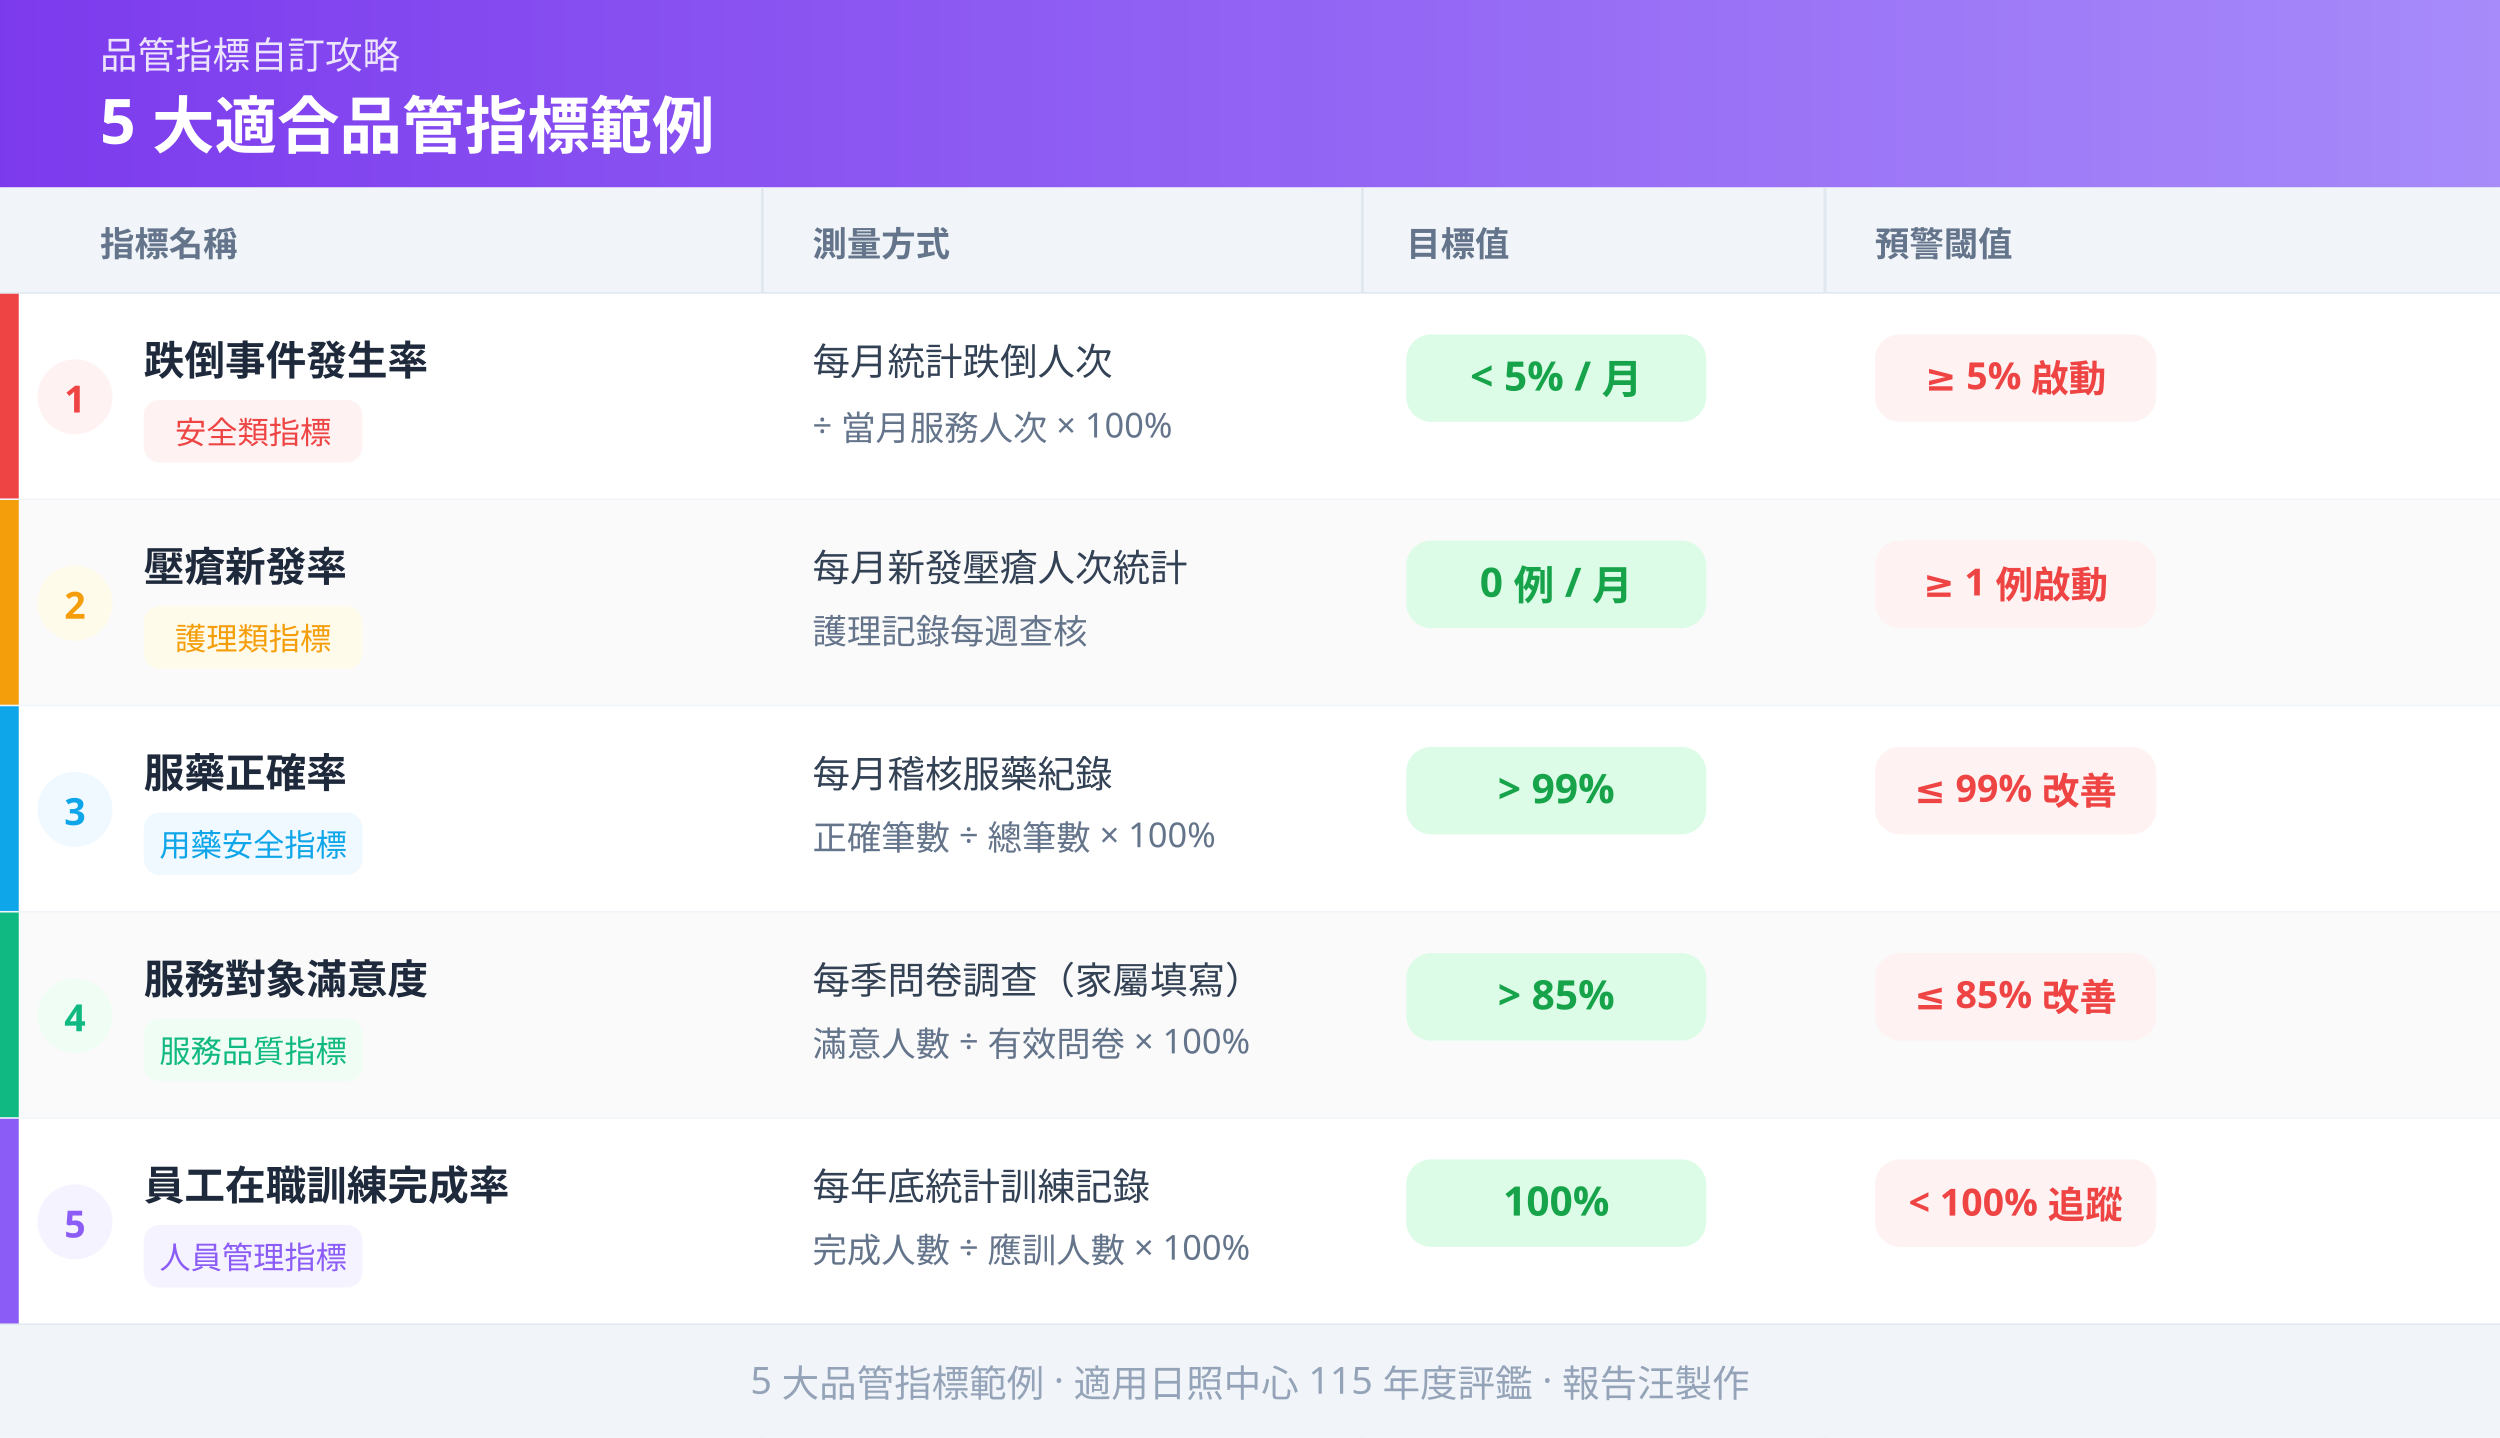
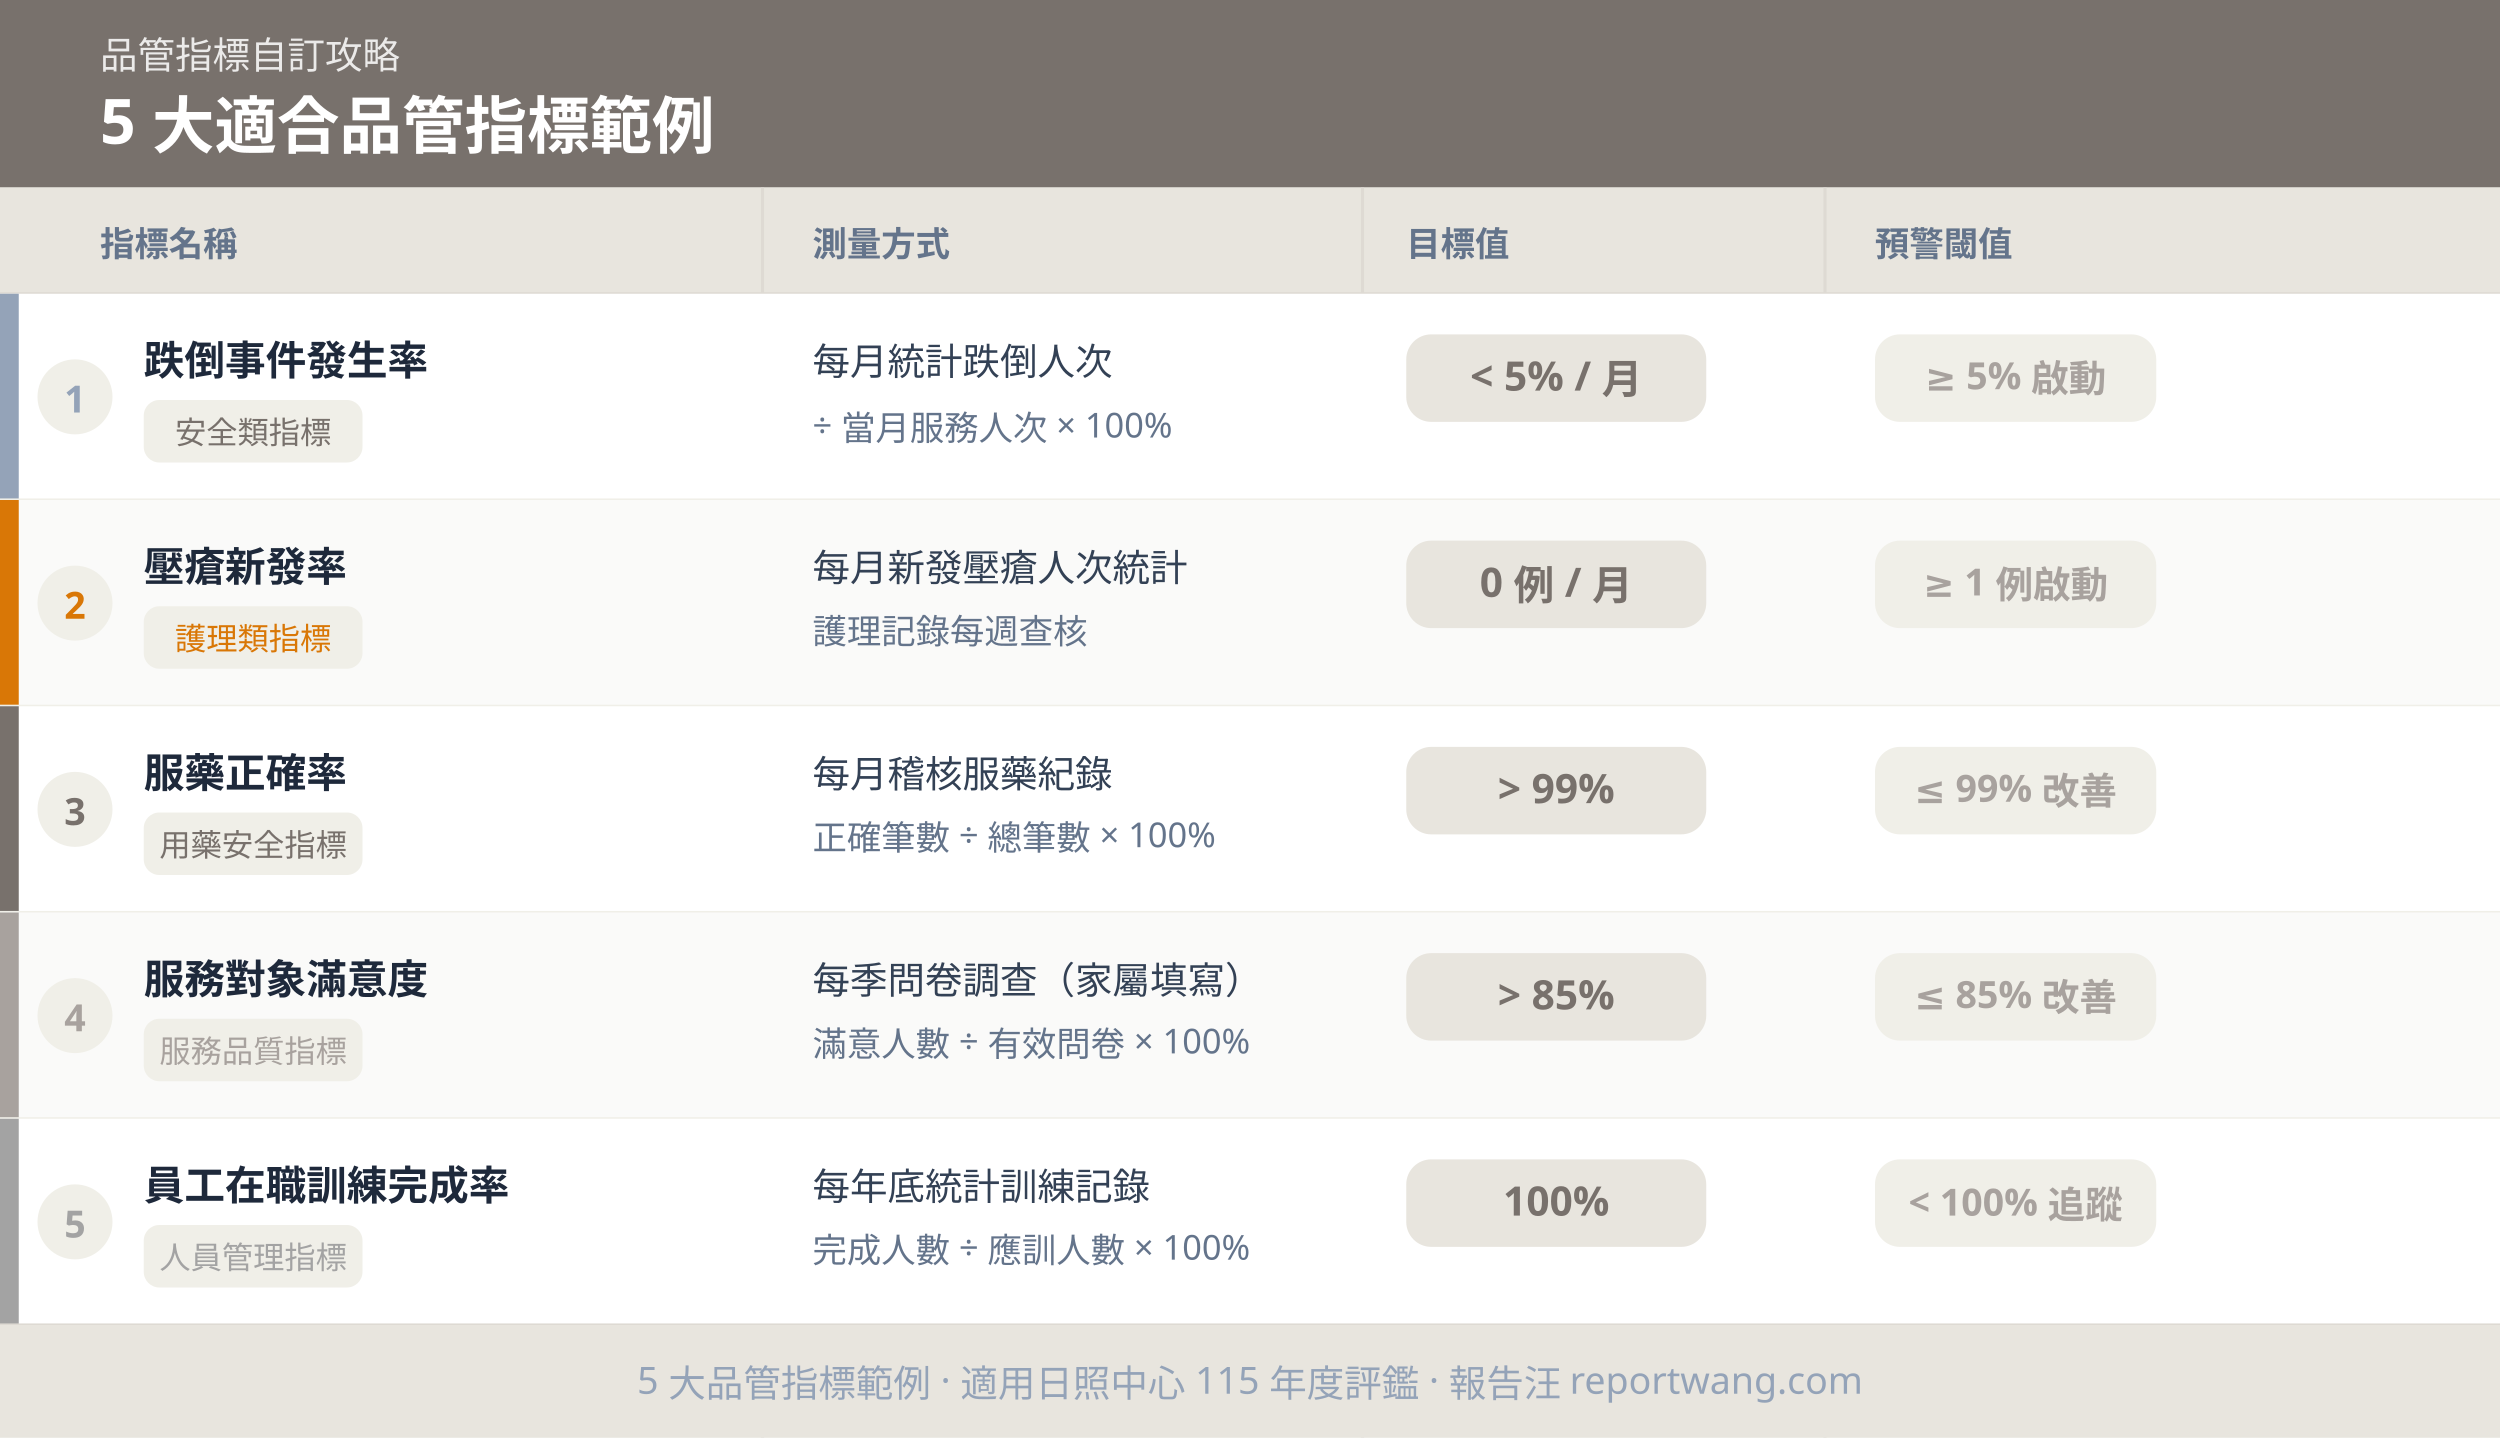
<svg xmlns="http://www.w3.org/2000/svg" width="800" height="460" viewBox="0 0 800 460">
-   <defs>
-     <linearGradient id="headerGrad" x1="0%" y1="0%" x2="100%" y2="0%">
-       <stop offset="0%" style="stop-color:#7c3aed" />
-       <stop offset="100%" style="stop-color:#a78bfa" />
-     </linearGradient>
-   </defs>
-   <rect width="800" height="460" fill="#f8fafc" />
-   <rect x="0" y="0" width="800" height="60" fill="url(#headerGrad)" />
+   <rect width="800" height="460" fill="#f0efe8" />
+   <rect x="0" y="0" width="800" height="60" fill="#78716c" />
  <text x="32" y="22" font-family="'Noto Sans TC', sans-serif" font-size="12" fill="rgba(255,255,255,0.85)">品管指標自訂攻略</text>
  <text x="32" y="46" font-family="'Noto Sans TC', sans-serif" font-size="20" fill="white" font-weight="700">5 大適合品管指標範例</text>
-   <rect x="0" y="60" width="800" height="34" fill="#f1f5f9" />
-   <line x1="0" y1="94" x2="800" y2="94" stroke="#e2e8f0" stroke-width="1" />
+   <rect x="0" y="60" width="800" height="34" fill="#e8e5de" />
+   <line x1="0" y1="94" x2="800" y2="94" stroke="#dedad3" stroke-width="1" />
  <text x="32" y="82" font-family="'Noto Sans TC', sans-serif" font-size="11" fill="#64748b" font-weight="600">指標名稱</text>
  <text x="260" y="82" font-family="'Noto Sans TC', sans-serif" font-size="11" fill="#64748b" font-weight="600">測量方式</text>
  <text x="450" y="82" font-family="'Noto Sans TC', sans-serif" font-size="11" fill="#64748b" font-weight="600">目標值</text>
  <text x="600" y="82" font-family="'Noto Sans TC', sans-serif" font-size="11" fill="#64748b" font-weight="600">預警閾值</text>
-   <line x1="244" y1="60" x2="244" y2="460" stroke="#e2e8f0" stroke-width="1" />
-   <line x1="436" y1="60" x2="436" y2="460" stroke="#e2e8f0" stroke-width="1" />
-   <line x1="584" y1="60" x2="584" y2="460" stroke="#e2e8f0" stroke-width="1" />
+   <line x1="244" y1="60" x2="244" y2="460" stroke="#dedad3" stroke-width="1" />
+   <line x1="436" y1="60" x2="436" y2="460" stroke="#dedad3" stroke-width="1" />
+   <line x1="584" y1="60" x2="584" y2="460" stroke="#dedad3" stroke-width="1" />
  <rect x="0" y="94" width="800" height="66" fill="white" />
-   <rect x="0" y="94" width="6" height="66" fill="#ef4444" />
-   <circle cx="24" cy="127" r="12" fill="#fef2f2" />
-   <text x="24" y="132" text-anchor="middle" font-family="'Noto Sans TC', sans-serif" font-size="12" fill="#ef4444" font-weight="700">1</text>
+   <rect x="0" y="94" width="6" height="66" fill="#94a3b8" />
+   <circle cx="24" cy="127" r="12" fill="#f0efe8" />
+   <text x="24" y="132" text-anchor="middle" font-family="'Noto Sans TC', sans-serif" font-size="12" fill="#94a3b8" font-weight="700">1</text>
  <text x="46" y="120" font-family="'Noto Sans TC', sans-serif" font-size="13" fill="#1e293b" font-weight="700">跌倒事件發生率</text>
-   <rect x="46" y="128" width="70" height="20" rx="5" fill="#fef2f2" />
-   <text x="81" y="142" text-anchor="middle" font-family="'Noto Sans TC', sans-serif" font-size="10" fill="#ef4444">安全類指標</text>
+   <rect x="46" y="128" width="70" height="20" rx="5" fill="#f0efe8" />
+   <text x="81" y="142" text-anchor="middle" font-family="'Noto Sans TC', sans-serif" font-size="10" fill="#78716c">安全類指標</text>
  <text x="260" y="120" font-family="'Noto Sans TC', sans-serif" font-size="12" fill="#334155">每月統計跌倒人次</text>
  <text x="260" y="140" font-family="'Noto Sans TC', sans-serif" font-size="11" fill="#64748b">÷ 當月服務人次 × 100%</text>
-   <rect x="450" y="107" width="96" height="28" rx="8" fill="#dcfce7" />
-   <text x="498" y="125" text-anchor="middle" font-family="'Noto Sans TC', sans-serif" font-size="13" fill="#16a34a" font-weight="700">&lt; 5% / 月</text>
-   <rect x="600" y="107" width="90" height="28" rx="8" fill="#fef2f2" />
-   <text x="645" y="125" text-anchor="middle" font-family="'Noto Sans TC', sans-serif" font-size="12" fill="#ef4444" font-weight="600">≥ 5% 啟動</text>
-   <line x1="0" y1="160" x2="800" y2="160" stroke="#f1f5f9" stroke-width="1" />
-   <rect x="0" y="160" width="800" height="66" fill="#fafafa" />
-   <rect x="0" y="160" width="6" height="66" fill="#f59e0b" />
-   <circle cx="24" cy="193" r="12" fill="#fffbeb" />
-   <text x="24" y="198" text-anchor="middle" font-family="'Noto Sans TC', sans-serif" font-size="12" fill="#f59e0b" font-weight="700">2</text>
+   <rect x="450" y="107" width="96" height="28" rx="8" fill="#e8e5de" />
+   <text x="498" y="125" text-anchor="middle" font-family="'Noto Sans TC', sans-serif" font-size="13" fill="#78716c" font-weight="700">&lt; 5% / 月</text>
+   <rect x="600" y="107" width="90" height="28" rx="8" fill="#f0efe8" />
+   <text x="645" y="125" text-anchor="middle" font-family="'Noto Sans TC', sans-serif" font-size="12" fill="#a8a29e" font-weight="600">≥ 5% 啟動</text>
+   <line x1="0" y1="160" x2="800" y2="160" stroke="#f0efe8" stroke-width="1" />
+   <rect x="0" y="160" width="800" height="66" fill="#fafaf9" />
+   <rect x="0" y="160" width="6" height="66" fill="#d97706" />
+   <circle cx="24" cy="193" r="12" fill="#f0efe8" />
+   <text x="24" y="198" text-anchor="middle" font-family="'Noto Sans TC', sans-serif" font-size="12" fill="#d97706" font-weight="700">2</text>
  <text x="46" y="186" font-family="'Noto Sans TC', sans-serif" font-size="13" fill="#1e293b" font-weight="700">壓瘡新發率</text>
-   <rect x="46" y="194" width="70" height="20" rx="5" fill="#fffbeb" />
-   <text x="81" y="208" text-anchor="middle" font-family="'Noto Sans TC', sans-serif" font-size="10" fill="#f59e0b">護理類指標</text>
+   <rect x="46" y="194" width="70" height="20" rx="5" fill="#f0efe8" />
+   <text x="81" y="208" text-anchor="middle" font-family="'Noto Sans TC', sans-serif" font-size="10" fill="#d97706">護理類指標</text>
  <text x="260" y="186" font-family="'Noto Sans TC', sans-serif" font-size="12" fill="#334155">每月新發壓瘡人次統計</text>
  <text x="260" y="206" font-family="'Noto Sans TC', sans-serif" font-size="11" fill="#64748b">護理記錄每週查核</text>
-   <rect x="450" y="173" width="96" height="28" rx="8" fill="#dcfce7" />
-   <text x="498" y="191" text-anchor="middle" font-family="'Noto Sans TC', sans-serif" font-size="13" fill="#16a34a" font-weight="700">0 例 / 月</text>
-   <rect x="600" y="173" width="90" height="28" rx="8" fill="#fef2f2" />
-   <text x="645" y="191" text-anchor="middle" font-family="'Noto Sans TC', sans-serif" font-size="12" fill="#ef4444" font-weight="600">≥ 1 例啟動</text>
-   <line x1="0" y1="226" x2="800" y2="226" stroke="#f1f5f9" stroke-width="1" />
+   <rect x="450" y="173" width="96" height="28" rx="8" fill="#e8e5de" />
+   <text x="498" y="191" text-anchor="middle" font-family="'Noto Sans TC', sans-serif" font-size="13" fill="#78716c" font-weight="700">0 例 / 月</text>
+   <rect x="600" y="173" width="90" height="28" rx="8" fill="#f0efe8" />
+   <text x="645" y="191" text-anchor="middle" font-family="'Noto Sans TC', sans-serif" font-size="12" fill="#a8a29e" font-weight="600">≥ 1 例啟動</text>
+   <line x1="0" y1="226" x2="800" y2="226" stroke="#f0efe8" stroke-width="1" />
  <rect x="0" y="226" width="800" height="66" fill="white" />
-   <rect x="0" y="226" width="6" height="66" fill="#0ea5e9" />
-   <circle cx="24" cy="259" r="12" fill="#f0f9ff" />
-   <text x="24" y="264" text-anchor="middle" font-family="'Noto Sans TC', sans-serif" font-size="12" fill="#0ea5e9" font-weight="700">3</text>
+   <rect x="0" y="226" width="6" height="66" fill="#78716c" />
+   <circle cx="24" cy="259" r="12" fill="#f0efe8" />
+   <text x="24" y="264" text-anchor="middle" font-family="'Noto Sans TC', sans-serif" font-size="12" fill="#78716c" font-weight="700">3</text>
  <text x="46" y="252" font-family="'Noto Sans TC', sans-serif" font-size="13" fill="#1e293b" font-weight="700">服藥正確率</text>
-   <rect x="46" y="260" width="70" height="20" rx="5" fill="#f0f9ff" />
-   <text x="81" y="274" text-anchor="middle" font-family="'Noto Sans TC', sans-serif" font-size="10" fill="#0ea5e9">用藥安全指標</text>
+   <rect x="46" y="260" width="70" height="20" rx="5" fill="#f0efe8" />
+   <text x="81" y="274" text-anchor="middle" font-family="'Noto Sans TC', sans-serif" font-size="10" fill="#78716c">用藥安全指標</text>
  <text x="260" y="252" font-family="'Noto Sans TC', sans-serif" font-size="12" fill="#334155">每月稽核服藥紀錄</text>
  <text x="260" y="272" font-family="'Noto Sans TC', sans-serif" font-size="11" fill="#64748b">正確筆數 ÷ 總筆數 × 100%</text>
-   <rect x="450" y="239" width="96" height="28" rx="8" fill="#dcfce7" />
-   <text x="498" y="257" text-anchor="middle" font-family="'Noto Sans TC', sans-serif" font-size="13" fill="#16a34a" font-weight="700">&gt; 99%</text>
-   <rect x="600" y="239" width="90" height="28" rx="8" fill="#fef2f2" />
-   <text x="645" y="257" text-anchor="middle" font-family="'Noto Sans TC', sans-serif" font-size="12" fill="#ef4444" font-weight="600">≤ 99% 改善</text>
-   <line x1="0" y1="292" x2="800" y2="292" stroke="#f1f5f9" stroke-width="1" />
-   <rect x="0" y="292" width="800" height="66" fill="#fafafa" />
-   <rect x="0" y="292" width="6" height="66" fill="#10b981" />
-   <circle cx="24" cy="325" r="12" fill="#f0fdf4" />
-   <text x="24" y="330" text-anchor="middle" font-family="'Noto Sans TC', sans-serif" font-size="12" fill="#10b981" font-weight="700">4</text>
+   <rect x="450" y="239" width="96" height="28" rx="8" fill="#e8e5de" />
+   <text x="498" y="257" text-anchor="middle" font-family="'Noto Sans TC', sans-serif" font-size="13" fill="#78716c" font-weight="700">&gt; 99%</text>
+   <rect x="600" y="239" width="90" height="28" rx="8" fill="#f0efe8" />
+   <text x="645" y="257" text-anchor="middle" font-family="'Noto Sans TC', sans-serif" font-size="12" fill="#a8a29e" font-weight="600">≤ 99% 改善</text>
+   <line x1="0" y1="292" x2="800" y2="292" stroke="#f0efe8" stroke-width="1" />
+   <rect x="0" y="292" width="800" height="66" fill="#fafaf9" />
+   <rect x="0" y="292" width="6" height="66" fill="#a8a29e" />
+   <circle cx="24" cy="325" r="12" fill="#f0efe8" />
+   <text x="24" y="330" text-anchor="middle" font-family="'Noto Sans TC', sans-serif" font-size="12" fill="#a8a29e" font-weight="700">4</text>
  <text x="46" y="318" font-family="'Noto Sans TC', sans-serif" font-size="13" fill="#1e293b" font-weight="700">服務對象滿意度</text>
-   <rect x="46" y="326" width="70" height="20" rx="5" fill="#f0fdf4" />
-   <text x="81" y="340" text-anchor="middle" font-family="'Noto Sans TC', sans-serif" font-size="10" fill="#10b981">服務品質指標</text>
+   <rect x="46" y="326" width="70" height="20" rx="5" fill="#f0efe8" />
+   <text x="81" y="340" text-anchor="middle" font-family="'Noto Sans TC', sans-serif" font-size="10" fill="#a8a29e">服務品質指標</text>
  <text x="260" y="318" font-family="'Noto Sans TC', sans-serif" font-size="12" fill="#334155">每季問卷調查（家屬填寫）</text>
  <text x="260" y="338" font-family="'Noto Sans TC', sans-serif" font-size="11" fill="#64748b">滿意人數 ÷ 有效問卷 × 100%</text>
-   <rect x="450" y="305" width="96" height="28" rx="8" fill="#dcfce7" />
-   <text x="498" y="323" text-anchor="middle" font-family="'Noto Sans TC', sans-serif" font-size="13" fill="#16a34a" font-weight="700">&gt; 85%</text>
-   <rect x="600" y="305" width="90" height="28" rx="8" fill="#fef2f2" />
-   <text x="645" y="323" text-anchor="middle" font-family="'Noto Sans TC', sans-serif" font-size="12" fill="#ef4444" font-weight="600">≤ 85% 改善</text>
-   <line x1="0" y1="358" x2="800" y2="358" stroke="#f1f5f9" stroke-width="1" />
+   <rect x="450" y="305" width="96" height="28" rx="8" fill="#e8e5de" />
+   <text x="498" y="323" text-anchor="middle" font-family="'Noto Sans TC', sans-serif" font-size="13" fill="#78716c" font-weight="700">&gt; 85%</text>
+   <rect x="600" y="305" width="90" height="28" rx="8" fill="#f0efe8" />
+   <text x="645" y="323" text-anchor="middle" font-family="'Noto Sans TC', sans-serif" font-size="12" fill="#a8a29e" font-weight="600">≤ 85% 改善</text>
+   <line x1="0" y1="358" x2="800" y2="358" stroke="#f0efe8" stroke-width="1" />
  <rect x="0" y="358" width="800" height="66" fill="white" />
-   <rect x="0" y="358" width="6" height="66" fill="#8b5cf6" />
-   <circle cx="24" cy="391" r="12" fill="#f5f3ff" />
-   <text x="24" y="396" text-anchor="middle" font-family="'Noto Sans TC', sans-serif" font-size="12" fill="#8b5cf6" font-weight="700">5</text>
+   <rect x="0" y="358" width="6" height="66" fill="#a3a3a3" />
+   <circle cx="24" cy="391" r="12" fill="#f0efe8" />
+   <text x="24" y="396" text-anchor="middle" font-family="'Noto Sans TC', sans-serif" font-size="12" fill="#a3a3a3" font-weight="700">5</text>
  <text x="46" y="384" font-family="'Noto Sans TC', sans-serif" font-size="13" fill="#1e293b" font-weight="700">員工在職訓練完成率</text>
-   <rect x="46" y="392" width="70" height="20" rx="5" fill="#f5f3ff" />
-   <text x="81" y="406" text-anchor="middle" font-family="'Noto Sans TC', sans-serif" font-size="10" fill="#8b5cf6">人員管理指標</text>
+   <rect x="46" y="392" width="70" height="20" rx="5" fill="#f0efe8" />
+   <text x="81" y="406" text-anchor="middle" font-family="'Noto Sans TC', sans-serif" font-size="10" fill="#a3a3a3">人員管理指標</text>
  <text x="260" y="384" font-family="'Noto Sans TC', sans-serif" font-size="12" fill="#334155">每年底統計訓練記錄</text>
  <text x="260" y="404" font-family="'Noto Sans TC', sans-serif" font-size="11" fill="#64748b">完成人數 ÷ 應訓人數 × 100%</text>
-   <rect x="450" y="371" width="96" height="28" rx="8" fill="#dcfce7" />
-   <text x="498" y="389" text-anchor="middle" font-family="'Noto Sans TC', sans-serif" font-size="13" fill="#16a34a" font-weight="700">100%</text>
-   <rect x="600" y="371" width="90" height="28" rx="8" fill="#fef2f2" />
-   <text x="645" y="389" text-anchor="middle" font-family="'Noto Sans TC', sans-serif" font-size="12" fill="#ef4444" font-weight="600">&lt; 100% 追蹤</text>
-   <line x1="0" y1="424" x2="800" y2="424" stroke="#e2e8f0" stroke-width="1" />
-   <rect x="0" y="424" width="800" height="36" fill="#f1f5f9" />
-   <text x="400" y="446" text-anchor="middle" font-family="'Noto Sans TC', sans-serif" font-size="12" fill="#94a3b8">5 大品管指標範例 · 適用日照中心 115 年度評鑑 · 報告汪製作</text>
+   <rect x="450" y="371" width="96" height="28" rx="8" fill="#e8e5de" />
+   <text x="498" y="389" text-anchor="middle" font-family="'Noto Sans TC', sans-serif" font-size="13" fill="#78716c" font-weight="700">100%</text>
+   <rect x="600" y="371" width="90" height="28" rx="8" fill="#f0efe8" />
+   <text x="645" y="389" text-anchor="middle" font-family="'Noto Sans TC', sans-serif" font-size="12" fill="#a8a29e" font-weight="600">&lt; 100% 追蹤</text>
+   <line x1="0" y1="424" x2="800" y2="424" stroke="#dedad3" stroke-width="1" />
+   <rect x="0" y="424" width="800" height="36" fill="#e8e5de" />
+   <text x="400" y="446" text-anchor="middle" font-family="'Noto Sans TC', sans-serif" font-size="12" fill="#94a3b8">5 大品管指標範例 · 適用日照中心 115 年度評鑑 · 報告汪 reportwang.com</text>
</svg>
